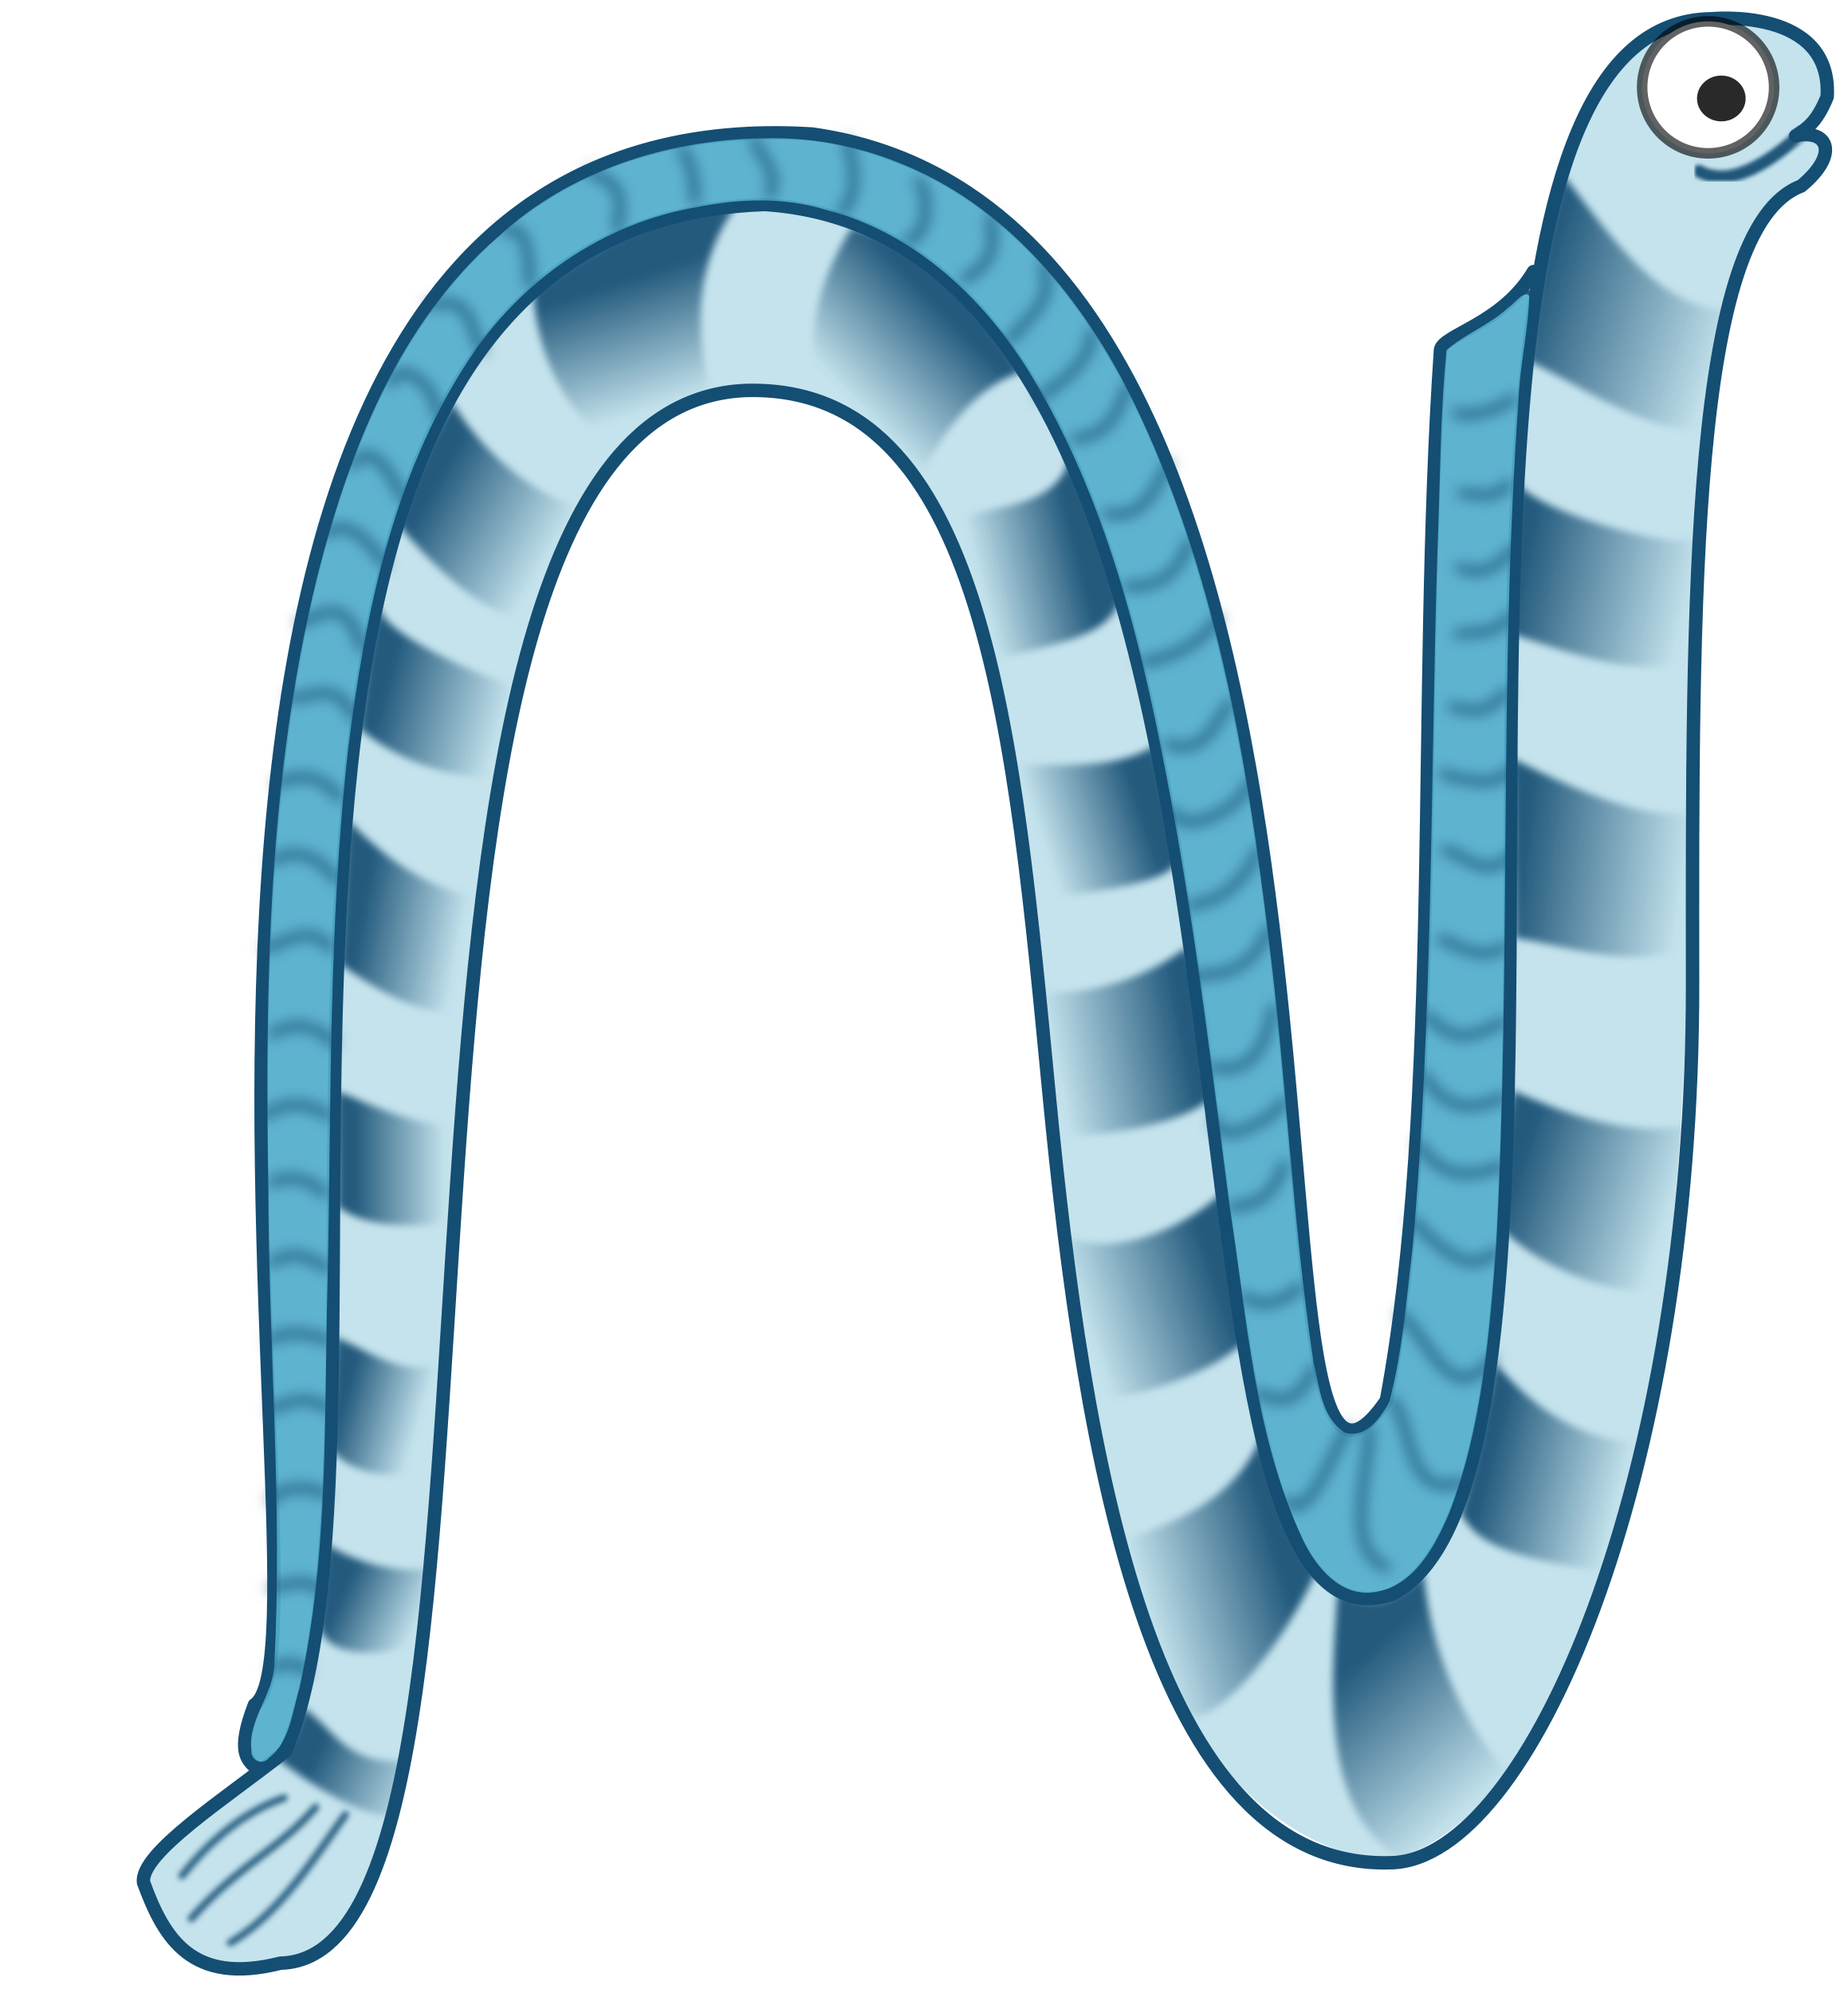
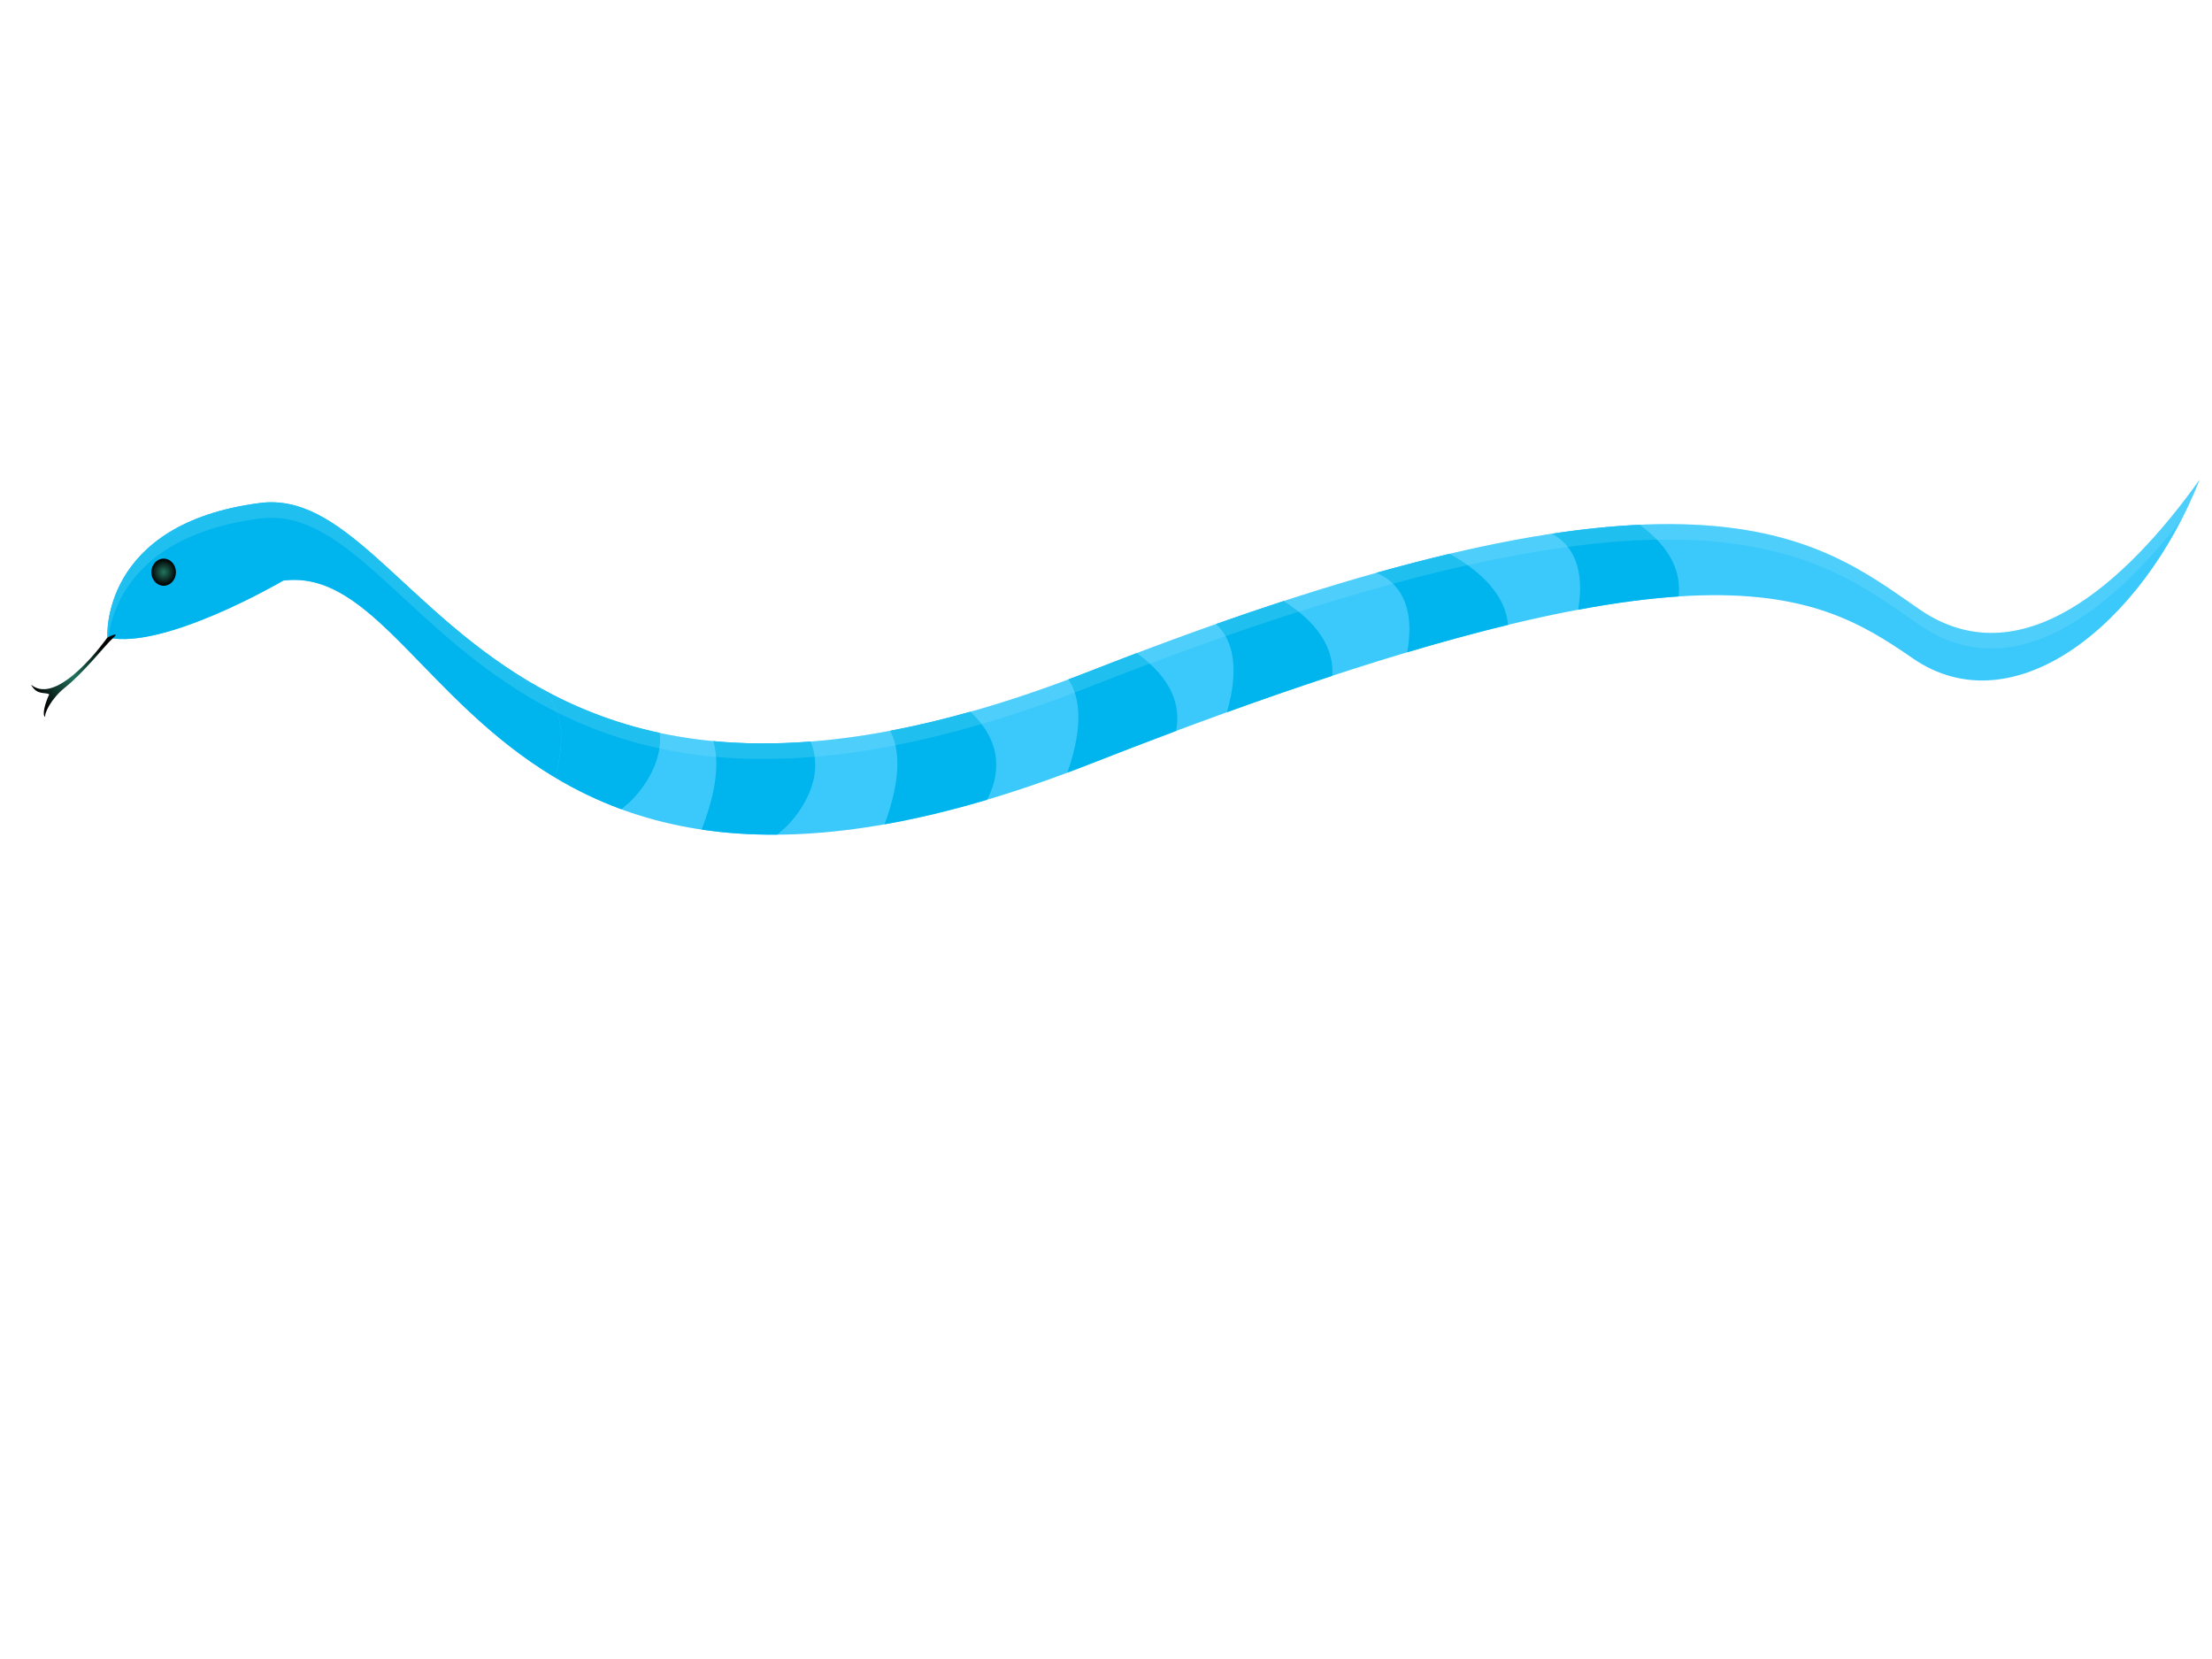
- <svg xmlns="http://www.w3.org/2000/svg" width="1004" height="1083">
-   <defs>
-     <filter x="-0.045" y="-0.104" color-interpolation-filters="sRGB" width="1.091" height="1.207" id="imagebot_12">
-       <feGaussianBlur stdDeviation="1.089" id="imagebot_98" />
-     </filter>
-     <filter color-interpolation-filters="sRGB" id="imagebot_15">
-       <feGaussianBlur stdDeviation="2.102" id="imagebot_97" />
-     </filter>
-     <filter color-interpolation-filters="sRGB" id="imagebot_4">
-       <feGaussianBlur stdDeviation="3.778" id="imagebot_96" />
-     </filter>
-     <filter color-interpolation-filters="sRGB" id="imagebot_10">
-       <feGaussianBlur stdDeviation="1.677" id="imagebot_95" />
-     </filter>
-     <linearGradient x1="0.067" y1="0.409" x2="0.953" y2="0.789" id="imagebot_53">
-       <stop stop-color="#154e73" offset="0" id="imagebot_94" />
-       <stop stop-color="#154e73" stop-opacity="0" offset="1" id="imagebot_93" />
-     </linearGradient>
-     <linearGradient x1="0.05" y1="0.522" x2="0.945" y2="0.716" id="imagebot_51">
-       <stop stop-color="#154e73" offset="0" id="imagebot_92" />
-       <stop stop-color="#154e73" stop-opacity="0" offset="1" id="imagebot_91" />
-     </linearGradient>
-     <linearGradient x1="0.046" y1="0.534" x2="0.953" y2="0.659" id="imagebot_49">
-       <stop stop-color="#154e73" offset="0" id="imagebot_90" />
-       <stop stop-color="#154e73" stop-opacity="0" offset="1" id="imagebot_89" />
-     </linearGradient>
-     <linearGradient x1="0.087" y1="0.369" x2="0.892" y2="0.658" id="imagebot_47">
-       <stop stop-color="#154e73" offset="0" id="imagebot_88" />
-       <stop stop-color="#154e73" stop-opacity="0" offset="1" id="imagebot_87" />
-     </linearGradient>
-     <linearGradient x1="0.147" y1="0.5" x2="0.867" y2="0.714" id="imagebot_45">
-       <stop stop-color="#154e73" offset="0" id="imagebot_86" />
-       <stop stop-color="#154e73" stop-opacity="0" offset="1" id="imagebot_85" />
-     </linearGradient>
-     <linearGradient x1="0.285" y1="0.225" x2="0.656" y2="0.88" id="imagebot_43">
-       <stop stop-color="#154e73" offset="0" id="imagebot_84" />
-       <stop stop-color="#154e73" stop-opacity="0" offset="1" id="imagebot_83" />
-     </linearGradient>
-     <linearGradient x1="0.779" y1="0.385" x2="0.154" y2="0.656" id="imagebot_41">
-       <stop stop-color="#154e73" offset="0" id="imagebot_82" />
-       <stop stop-color="#154e73" stop-opacity="0" offset="1" id="imagebot_81" />
-     </linearGradient>
-     <linearGradient x1="0.805" y1="0.362" x2="0.091" y2="0.651" id="imagebot_39">
-       <stop stop-color="#154e73" offset="0" id="imagebot_80" />
-       <stop stop-color="#154e73" stop-opacity="0" offset="1" id="imagebot_79" />
-     </linearGradient>
-     <linearGradient x1="0.837" y1="0.5" x2="0.095" y2="0.652" id="imagebot_37">
-       <stop stop-color="#154e73" offset="0" id="imagebot_78" />
-       <stop stop-color="#154e73" stop-opacity="0" offset="1" id="imagebot_77" />
-     </linearGradient>
-     <linearGradient x1="0.743" y1="0.307" x2="0.134" y2="0.5" id="imagebot_35">
-       <stop stop-color="#154e73" offset="0" id="imagebot_76" />
-       <stop stop-color="#154e73" stop-opacity="0" offset="1" id="imagebot_75" />
-     </linearGradient>
-     <linearGradient x1="0.764" y1="0.5" x2="0.214" y2="0.66" id="imagebot_33">
-       <stop stop-color="#154e73" offset="0" id="imagebot_74" />
-       <stop stop-color="#154e73" stop-opacity="0" offset="1" id="imagebot_73" />
-     </linearGradient>
-     <linearGradient x1="0.666" y1="0.368" x2="0.297" y2="0.795" id="imagebot_31">
-       <stop stop-color="#154e73" offset="0" id="imagebot_72" />
-       <stop stop-color="#154e73" stop-opacity="0" offset="1" id="imagebot_71" />
-     </linearGradient>
-     <linearGradient x1="0.5" y1="0.287" x2="0.641" y2="0.815" id="imagebot_29">
-       <stop stop-color="#154e73" offset="0" id="imagebot_70" />
-       <stop stop-color="#154e73" stop-opacity="0" offset="1" id="imagebot_69" />
-     </linearGradient>
-     <linearGradient x1="0.206" y1="0.362" x2="0.78" y2="0.751" id="imagebot_27">
-       <stop stop-color="#154e73" offset="0" id="imagebot_68" />
-       <stop stop-color="#154e73" stop-opacity="0" offset="1" id="imagebot_67" />
-     </linearGradient>
-     <linearGradient x1="0.151" y1="0.502" x2="0.891" y2="0.719" id="imagebot_25">
-       <stop stop-color="#154e73" offset="0" id="imagebot_66" />
-       <stop stop-color="#154e73" stop-opacity="0" offset="1" id="imagebot_65" />
-     </linearGradient>
-     <linearGradient x1="0.152" y1="0.508" x2="0.848" y2="0.688" id="imagebot_23">
-       <stop stop-color="#154e73" offset="0" id="imagebot_64" />
-       <stop stop-color="#154e73" stop-opacity="0" offset="1" id="imagebot_63" />
-     </linearGradient>
-     <linearGradient x1="0.138" y1="0.516" x2="0.853" y2="0.516" id="imagebot_21">
-       <stop stop-color="#154e73" offset="0" id="imagebot_62" />
-       <stop stop-color="#154e73" stop-opacity="0" offset="1" id="imagebot_61" />
-     </linearGradient>
-     <linearGradient x1="0.169" y1="0.318" x2="0.797" y2="0.531" id="imagebot_19">
-       <stop stop-color="#154e73" offset="0" id="imagebot_60" />
-       <stop stop-color="#154e73" stop-opacity="0" offset="1" id="imagebot_59" />
-     </linearGradient>
-     <linearGradient x1="0.166" y1="0.553" x2="0.822" y2="0.847" id="imagebot_17">
-       <stop stop-color="#154e73" offset="0" id="imagebot_58" />
-       <stop stop-color="#154e73" stop-opacity="0" offset="1" id="imagebot_57" />
-     </linearGradient>
-     <linearGradient x1="0.289" y1="0.499" x2="1.078" y2="0.814" id="imagebot_14">
-       <stop stop-color="#154e73" offset="0" id="imagebot_56" />
-       <stop stop-color="#154e73" stop-opacity="0" offset="1" id="imagebot_55" />
-     </linearGradient>
-   </defs>
-   <g label="Ebene 1" id="imagebot_2">
-     <path transform="translate(74.294 6.25742) matrix(1 0 0 1 -865.56 -813.22)" label="Ebene 1" opacity="0.337" stroke-width="0" fill="#50adcb" d="M 1721.67 819.694 C 1687.699 818.811 1663.584 847.272 1652.146 876.385 C 1626.845 937.202 1621.834 1004.895 1618.42 1070.225 C 1612.029 1228.905 1617.22 1388.395 1602.61 1546.505 C 1596.773 1588.898 1589.545 1637.257 1557.652 1667.545 C 1540.579 1684.167 1512.464 1675.285 1502.206 1656.295 C 1471.146 1605.035 1467.876 1542.015 1457.656 1483.835 C 1437.176 1344.555 1428.006 1200.795 1375.426 1068.895 C 1349.156 1005.435 1304.836 939.025 1233.276 924.255 C 1157.167 909.671 1076.156 951.435 1040.596 1019.612 C 989.384 1111.252 983.291 1219.212 977.078 1321.832 C 970 1454.512 981.808 1588.762 959.078 1720.142 C 953.659 1739.04 953.365 1762.481 932.494 1771.214 C 911.81 1788.737 885.53 1802.67 871.667 1826.481 C 875.606 1851.259 896.368 1878.737 924.435 1874.427 C 948.429 1874.707 973.701 1864.942 983.721 1841.57 C 1014.846 1779.434 1016.86 1707.55 1024.522 1639.8 C 1037.328 1496.58 1038.826 1352.65 1065.181 1211.09 C 1078.988 1150.727 1092.789 1082.33 1141.132 1040.5 C 1183.534 1002.054 1257.362 1017.552 1287.602 1063.93 C 1335.241 1132.925 1340.283 1219.82 1351.914 1300.46 C 1367.416 1421.28 1371.529 1544.55 1404.08 1662.47 C 1422.933 1724.521 1456.833 1792.42 1522.65 1813.81 C 1556.31 1827.508 1587.103 1797.354 1607.918 1774.614 C 1667.21 1701.064 1685.001 1603.854 1696.449 1512.264 C 1715.296 1345.604 1706.917 1180.784 1723.173 1014.014 C 1728.789 975.334 1737.13 926.049 1771.668 902.834 C 1777.642 899.108 1786.7 882.487 1773.186 883.37 C 1754.645 889.193 1734.619 912.377 1713.99 899.888 C 1742.076 904.765 1769.304 883.753 1780.776 859.352 C 1786.675 836.604 1760.717 819.846 1740.508 820.156 C 1734.276 819.459 1727.946 819.363 1721.669 819.71 L 1721.67 819.694 z M 1720.688 839.158 C 1729.129 838.615 1744.652 849.015 1737.295 857.551 C 1727.411 865.244 1706.469 849.916 1717.027 839.962 C 1718.217 839.576 1719.395 839.03 1720.688 839.158 z" id="imagebot_54" />
-     <path transform="translate(74.294 6.25742) matrix(1 0 0 1 -865.56 -813.22)" label="Ebene 1" opacity="0.913" filter="url(#imagebot_15)" fill="url(#imagebot_53)" d="M1640.5,902.07C1662.808,929.918 1691.451,975.081 1728.996,974.995C1727.839,1001.77 1717.539,1020.803 1719.068,1039.298C1690.244,1045.433 1648.083,1014.929 1621.827,1003.085C1625.374,967.539 1630.852,936.361 1640.5,902.065L1640.5,902.07z" id="imagebot_52" />
-     <path transform="translate(74.294 6.25742) matrix(1 0 0 1 -865.56 -813.22)" label="Ebene 1" opacity="0.913" filter="url(#imagebot_15)" fill="url(#imagebot_51)" d="M1615.8,1068.7C1623.502,1084.991 1710.038,1108.829 1713.683,1097.893L1710.234,1165.032C1680.94,1176.873 1641.349,1160.312 1612.055,1151.186L1615.8,1068.7L1615.8,1068.7z" id="imagebot_50" />
-     <path transform="translate(74.294 6.25742) matrix(1 0 0 1 -865.56 -813.22)" label="Ebene 1" opacity="0.913" filter="url(#imagebot_15)" fill="url(#imagebot_49)" d="M1711.5,1248.2L1711.622,1319.798C1683.295,1335.631 1640.377,1320.402 1614.505,1316.594L1613.076,1219.252C1639.451,1231.942 1682.49,1253.956 1711.5,1248.2L1711.5,1248.2z" id="imagebot_48" />
-     <path transform="translate(74.294 6.25742) matrix(1 0 0 1 -865.56 -813.22)" label="Ebene 1" opacity="0.913" filter="url(#imagebot_15)" fill="url(#imagebot_47)" d="M1613.6,1399.7C1608.878,1426.065 1607.562,1451.295 1608.549,1475.757C1626.526,1494.286 1671.494,1515.135 1700.198,1506.848L1708.575,1418.352C1674.499,1425.625 1637.559,1410.13 1613.6,1399.7L1613.6,1399.7z" id="imagebot_46" />
-     <path transform="translate(74.294 6.25742) matrix(1 0 0 1 -865.56 -813.22)" label="Ebene 1" opacity="0.913" filter="url(#imagebot_15)" fill="url(#imagebot_45)" d="M1603.7,1547.5C1625.802,1574.057 1652.732,1590.71 1682.91,1590.345C1679.483,1617.329 1669.865,1638.118 1666.033,1661.056C1599.118,1652.751 1591.815,1640.24 1584.976,1629.323C1592.659,1602.049 1597.764,1574.775 1603.7,1547.501L1603.7,1547.5z" id="imagebot_44" />
-     <path transform="translate(74.294 6.25742) matrix(1 0 0 1 -865.56 -813.22)" label="Ebene 1" opacity="0.913" filter="url(#imagebot_15)" fill="url(#imagebot_43)" d="M1564.9,1661.7C1568.778,1709.41 1591.145,1752.237 1613.878,1773.01C1592.28,1800.122 1583.052,1813.451 1554.33,1817.875C1508.666,1793.485 1514.553,1724.213 1518.015,1671.385C1536.025,1680.78 1546.177,1679.079 1564.901,1661.702L1564.9,1661.7z" id="imagebot_42" />
-     <path transform="translate(74.294 6.25742) matrix(1 0 0 1 -865.56 -813.22)" label="Ebene 1" opacity="0.913" filter="url(#imagebot_15)" fill="url(#imagebot_41)" d="M1477.6,1584.6C1485.9,1610.95 1487.775,1638.012 1506.67,1660.831C1480.079,1717.666 1440.177,1751.928 1434.214,1735.95C1416.633,1708.453 1408.805,1676.08 1398.318,1645.036C1422.825,1636.297 1463.566,1624.669 1477.6,1584.6z" id="imagebot_40" />
-     <path transform="translate(74.294 6.25742) matrix(1 0 0 1 -865.56 -813.22)" label="Ebene 1" opacity="0.913" filter="url(#imagebot_15)" fill="url(#imagebot_39)" d="M1455.8,1454.4L1468.687,1534.375C1450.79,1553.895 1406.002,1567.367 1382.731,1568.078L1371.742,1479.358C1399.674,1490.679 1438.369,1471.956 1455.8,1454.4z" id="imagebot_38" />
-     <path transform="translate(74.294 6.25742) matrix(1 0 0 1 -865.56 -813.22)" label="Ebene 1" opacity="0.913" filter="url(#imagebot_15)" fill="url(#imagebot_37)" d="M1435.6,1321.8C1443.686,1335.518 1446.66,1372.242 1451.242,1401.725C1435.243,1418.807 1390.571,1423.949 1363.858,1424.959C1359.495,1394.592 1358.091,1372.285 1355.481,1345.749C1383.022,1348.841 1416.099,1337.469 1435.6,1321.801L1435.6,1321.8z" id="imagebot_36" />
-     <path transform="translate(74.294 6.25742) matrix(1 0 0 1 -865.56 -813.22)" label="Ebene 1" opacity="0.913" filter="url(#imagebot_15)" fill="url(#imagebot_35)" d="M1418.8,1212.1L1431.29,1271.281C1433.161,1289.182 1374.682,1291.339 1349.793,1297.076C1346.339,1276.528 1343.401,1254.074 1342.008,1222.967C1362.853,1221.442 1395.379,1226.509 1418.801,1212.1L1418.8,1212.1z" id="imagebot_34" />
-     <path transform="translate(74.294 6.25742) matrix(1 0 0 1 -865.56 -813.22)" label="Ebene 1" opacity="0.913" filter="url(#imagebot_15)" fill="url(#imagebot_33)" d="M1372.2,1055.4C1376.241,1056.41 1400.484,1130.274 1400.484,1130.274C1394.877,1158.078 1348.864,1157.074 1328.446,1167.599C1320.495,1142.655 1316.657,1109.756 1303.907,1092.011C1315.526,1081.156 1366.384,1087.411 1372.2,1055.4z" id="imagebot_32" />
-     <path transform="translate(74.294 6.25742) matrix(1 0 0 1 -865.56 -813.22)" label="Ebene 1" opacity="0.913" filter="url(#imagebot_15)" fill="url(#imagebot_31)" d="M1346.2,1009.1C1319.578,1017.556 1301.988,1044.764 1291.162,1066.383C1275.218,1049.643 1258.605,1032.822 1239.94,1024.967C1225.656,994.286 1236.119,958.643 1254.154,930.655C1289.228,938.303 1321.895,966.453 1346.2,1009.1z" id="imagebot_30" />
-     <path transform="translate(74.294 6.25742) matrix(1 0 0 1 -865.56 -813.22)" label="Ebene 1" opacity="0.913" filter="url(#imagebot_15)" fill="url(#imagebot_29)" d="M1190.8,919.29C1164.676,956.17 1171.815,995.296 1176.954,1021.75C1149.868,1028.848 1136.554,1046.247 1128.813,1053.136C1104.967,1037.718 1083.045,1006.972 1081.091,965.109C1110.618,941.562 1153.225,918.684 1190.801,919.284L1190.8,919.29z" id="imagebot_28" />
-     <path transform="translate(74.294 6.25742) matrix(1 0 0 1 -865.56 -813.22)" label="Ebene 1" opacity="0.913" filter="url(#imagebot_15)" fill="url(#imagebot_27)" d="M1109.1,1083.1C1082.617,1077.815 1052.897,1052.573 1037.185,1025.745C1026.699,1042.082 1013.804,1068.092 1007.646,1091.823C1024.743,1112.579 1054.022,1142.732 1081.704,1144.964C1088.674,1118.589 1100.178,1101.284 1109.101,1083.1L1109.1,1083.1z" id="imagebot_26" />
-     <path transform="translate(74.294 6.25742) matrix(1 0 0 1 -865.56 -813.22)" label="Ebene 1" opacity="0.913" filter="url(#imagebot_15)" fill="url(#imagebot_25)" d="M1073.2,1179.1L1063.098,1228.72C1036.424,1231.473 1005.627,1218.998 986.969,1203.048C985.98,1202.389 996.26,1125.78 998.081,1138.153C1000.297,1153.21 1070.547,1182.703 1073.2,1179.1z" id="imagebot_24" />
-     <path transform="translate(74.294 6.25742) matrix(1 0 0 1 -865.56 -813.22)" label="Ebene 1" opacity="0.913" filter="url(#imagebot_15)" fill="url(#imagebot_23)" d="M1052.7,1294.5L1048.19,1355.477C1024.388,1362.8 994.732,1344.256 976.152,1330.692L980.193,1252.247C996.212,1269.147 1021.124,1290.565 1052.7,1294.5L1052.7,1294.5z" id="imagebot_22" />
-     <path transform="translate(74.294 6.25742) matrix(1 0 0 1 -865.56 -813.22)" label="Ebene 1" opacity="0.913" filter="url(#imagebot_15)" fill="url(#imagebot_21)" d="M1043.4,1417.9L1038.227,1470.428C1018.765,1473.724 991.627,1475.221 974.811,1462.643L974.515,1399.891C993.195,1407.314 1019.649,1420.619 1043.4,1417.901L1043.4,1417.9z" id="imagebot_20" />
-     <path transform="translate(74.294 6.25742) matrix(1 0 0 1 -865.56 -813.22)" label="Ebene 1" opacity="0.913" filter="url(#imagebot_15)" fill="url(#imagebot_19)" d="M1034,1545L1030.464,1604.094C1011.444,1611.655 981.806,1610.161 970.865,1593.487L973.896,1533.888C989.684,1539.427 1013.331,1558.988 1034,1545L1034,1545z" id="imagebot_18" />
-     <path transform="translate(74.294 6.25742) matrix(1 0 0 1 -865.56 -813.22)" label="Ebene 1" opacity="0.913" filter="url(#imagebot_15)" fill="url(#imagebot_17)" d="M1025.9,1658.6L1021.859,1699.006C986.93,1711.447 964.873,1702.759 964.785,1688.399L968.826,1645.973C981.376,1654.668 1007.99,1663.305 1025.9,1658.6z" id="imagebot_16" />
-     <path transform="translate(74.294 6.25742) matrix(1 0 0 1 -865.56 -813.22)" label="Ebene 1" opacity="0.913" filter="url(#imagebot_15)" fill="url(#imagebot_14)" d="M955.7,1734.9C970.647,1743.404 978.221,1767.123 1012.269,1763.689L1004.693,1793.994C983.836,1793.282 956.54,1773.627 941.053,1762.174C946.255,1759.757 952.902,1748.013 955.7,1734.9L955.7,1734.9z" id="imagebot_13" />
-     <path transform="translate(74.294 6.25742) matrix(1 0 0 1 -865.56 -813.22)" label="Ebene 1" opacity="0.947" stroke-linejoin="round" filter="url(#imagebot_12)" stroke="#154e73" stroke-linecap="round" stroke-width="6.8" fill="none" d="M 1771.99 877.77 C 1748.968 899.216 1729.356 908.162 1714.411 899.993" id="imagebot_11" />
-     <path transform="translate(74.294 6.25742) matrix(1 0 0 1 -865.56 -813.22)" label="Ebene 1" opacity="0.89" stroke-linejoin="round" filter="url(#imagebot_10)" stroke="#154e73" stroke-linecap="round" stroke-width="3.8" fill="none" d="M 945.68 1783.89 C 923.421 1791.587 904.436 1808.027 890.122 1826.316 M 962.853 1788.94 C 943.307 1811.815 920.605 1820.614 895.173 1849.549 M 979.016 1792.981 C 960.32 1819.121 942.835 1846.877 916.387 1862.681" id="imagebot_9" />
-     <path transform="translate(74.294 6.25742) matrix(1 0 0 1 -865.56 -813.22)" label="Ebene 1" stroke-linejoin="round" stroke="#154e73" stroke-linecap="round" stroke-width="7.3" fill="none" d="M 1624.51 954.54 C 1607.674 982.951 1575.686 988.751 1574.002 996.966 C 1561.131 1186.336 1574.716 1405.556 1544.606 1567.946 C 1451.266 1705.016 1571.816 927.746 1232.566 879.786 C 794.916 852.672 982.746 1698.346 929.516 1733.366 C 919.934 1758.453 925.237 1763.073 930.526 1767.711 M 869.278 1829.999 C 867.078 1814.165 913.59 1784.413 946.421 1758.57 C 1023.758 1575.88 865.627 929.93 1206.771 918.08 C 1519.091 938.704 1397.401 1724.53 1547.971 1673.22 C 1638.887 1625.674 1599.237 1268.82 1618.574 1031.11 C 1628.543 908.56 1654.189 817.67 1721.484 817.15 C 1721.484 817.15 1786.93 810.613 1784.113 859.576 C 1778.389 873.723 1772.665 877.135 1766.94 880.789 C 1784.321 876.876 1791.174 890.563 1769.971 908.063 C 1710.084 930.63 1710.716 1131.953 1710.971 1341.113 C 1711.301 1611.513 1622.471 1816.553 1547.731 1819.153 C 1416.581 1823.953 1380.381 1598.733 1361.391 1402.323 C 1342.401 1205.923 1326.941 1015.133 1196.201 1019.153 C 960.571 1029.613 1098.211 1870.053 943.661 1873.753 C 895.438 1885.937 880.345 1860.258 869.281 1829.975 L 869.278 1829.999 z" id="imagebot_8" />
-     <path transform="translate(74.294 6.25742) matrix(1 0 0 1 -865.56 -813.22)" label="Ebene 1" opacity="0.92" stroke-linejoin="round" stroke="#154e73" stroke-linecap="round" stroke-width="2.714" fill="#50adcb" d="M 1205.93 880.78 C 1153.426 881.533 1100.13 898.545 1061.11 934.543 C 1006.517 982.116 979.443 1052.143 962.158 1120.693 C 935.528 1229.563 933.925 1342.543 935.724 1454.033 C 935.913 1539.799 943.563 1625.573 938.963 1711.313 C 938.447 1727.966 924.488 1740.86 926.508 1758.054 C 925.93 1764.7 933.938 1768.515 938.383 1763.099 C 950.011 1754.151 951.304 1737.798 955.303 1724.706 C 971.607 1651.078 968.573 1575.076 970.7 1500.156 C 972.642 1404.709 971.082 1308.896 981.807 1213.896 C 990.944 1141.183 1005.863 1066.756 1046.241 1004.536 C 1074.114 960.998 1119.777 929.09 1171.021 920.697 C 1193.466 916.213 1217.033 915.436 1239.144 922.129 C 1287.541 934.253 1325.946 970.791 1351.014 1012.494 C 1393.22 1082.742 1411.89 1164.034 1426.605 1243.954 C 1439.998 1316.348 1448.574 1389.514 1458.042 1462.544 C 1467.609 1523.331 1471.411 1586.644 1497.543 1643.234 C 1504.782 1659.085 1518.946 1676.566 1538.481 1673.457 C 1560.601 1670.052 1572.285 1647.888 1580.093 1629.322 C 1597.954 1582.779 1601.926 1532.378 1605.659 1483.022 C 1613.855 1329.852 1606.869 1176.202 1617.811 1023.142 C 1618.67 1004.45 1623.116 985.948 1623.614 967.338 C 1619.514 961.697 1613.664 970.803 1609.953 973.096 C 1599.787 982.527 1586.232 987.431 1576.024 996.534 C 1572.303 1033.139 1572.515 1070.218 1570.952 1107.024 C 1567.117 1232.874 1568.602 1359.034 1557.524 1484.554 C 1554.181 1512.467 1552.106 1540.844 1544.997 1568.006 C 1540.902 1575.991 1533.012 1587.273 1522.676 1584.211 C 1510.513 1576.681 1509.6 1559.988 1506.343 1547.316 C 1494.933 1470.896 1491.633 1393.276 1481.913 1316.526 C 1469.813 1216.426 1452.403 1114.846 1407.813 1023.506 C 1380.643 968.346 1338.613 917.106 1280.073 894.146 C 1256.583 884.606 1231.283 880.036 1205.923 880.796 L 1205.93 880.78 z" id="imagebot_5" />
-     <path transform="translate(74.294 6.25742) matrix(1 0 0 1 -865.56 -813.22)" label="Ebene 1" opacity="0.933" stroke-linejoin="round" filter="url(#imagebot_4)" stroke="#154e73" stroke-linecap="round" stroke-width="4" fill="none" d="M939.63,1713.2C948.385,1709.833 954.446,1710.506 957.813,1715.22M938.62,1669.763C948.359,1667.845 958.711,1663.477 965.894,1671.784M938.624,1622.384C943.675,1611.911 967.918,1615.99 967.918,1619.353M938.624,1572.886C949.062,1568.185 959.5,1564.361 969.939,1572.886M937.614,1535.51C945.695,1530.123 956.47,1530.123 969.939,1535.51M938.624,1493.084C952.304,1485.148 960.479,1490.975 968.929,1496.115M938.624,1449.648C948.389,1445.38 958.154,1446.52 967.918,1455.708M934.583,1413.283C949.713,1403.247 960.117,1407.39 969.938,1413.283M938.623,1368.835C948.294,1364.3 958.032,1359.995 972.968,1373.886M935.592,1322.368C947.979,1318.157 961.1,1308.807 970.947,1322.368M939.632,1274.891C949.734,1267.483 963.876,1270.851 973.977,1284.993M941.652,1232.465C953.1,1227.823 964.549,1226.518 975.997,1240.546M948.723,1185.998C960.508,1187.87 972.293,1173.702 984.078,1197.11M953.773,1145.592C965.82,1141.932 978.609,1127.869 988.118,1159.734M967.915,1097.104C978.69,1088.505 989.465,1097.755 1000.24,1113.266M982.057,1059.728C988.712,1052.849 995.762,1047.811 1010.341,1077.911M1003.27,1015.282C1010.574,999.353 1030.589,1021.095 1028.524,1032.455M1024.483,972.856C1049.407,965.778 1045.652,987.379 1053.777,997.1M1064.889,932.45C1072.916,928.964 1079.033,933.117 1079.031,961.744M1111.356,900.125C1120.578,905.002 1132.725,905.978 1126.508,931.44M1161.863,888.003C1164.998,893.541 1168.4,897.747 1168.935,916.287M1201.259,882.952C1204.507,892.915 1215.646,900.905 1209.341,913.257M1251.767,883.963C1255.505,897.708 1258.235,911.251 1248.736,922.349M1290.152,905.176C1296.592,910.227 1296.134,937.501 1284.091,937.501M1329.548,924.369C1330.106,935.817 1335.331,947.266 1315.406,958.714M1357.832,950.633C1365.77,970.438 1349.199,979.739 1339.649,992.049M1384.096,986.998C1385.323,997.493 1377.137,1009.165 1356.822,1022.353M1404.299,1016.292C1398.636,1028.791 1396.083,1043.364 1375.005,1045.586M1426.523,1058.718C1418.492,1072.594 1413.054,1090.099 1392.178,1085.992M1437.635,1101.144C1430.729,1121.338 1418.249,1126.669 1403.29,1125.388M1453.798,1142.561C1443.99,1155.971 1430.271,1164.169 1412.382,1166.805M1459.859,1189.028C1451.293,1198.721 1446.321,1218.697 1425.514,1211.251M1469.961,1231.454C1469.446,1244.051 1433.886,1263.639 1428.545,1247.616M1475.012,1268.829C1465.654,1289.782 1452.354,1296.938 1437.636,1299.133M1481.072,1311.255C1469.624,1338.779 1451.104,1335.732 1439.656,1337.519M1483.092,1354.692C1476.91,1386.826 1463.926,1389.488 1449.757,1387.017M1489.153,1405.2C1483.092,1415.812 1451.777,1431.996 1451.777,1415.302M1489.153,1439.546C1481.14,1461.304 1470.501,1462.058 1459.859,1462.78M1498.245,1506.216C1487.807,1514.234 1477.369,1519.261 1466.93,1511.267M1505.316,1550.663C1495.214,1571.969 1485.113,1568.977 1475.011,1563.795M1523.498,1582.988C1513.984,1598.116 1502.082,1636.109 1490.163,1622.384M1535.62,1582.988C1533.928,1612.02 1521.528,1649.618 1544.712,1658.749M1547.742,1567.835C1559.807,1583.655 1554.854,1622.874 1586.128,1612.282M1551.783,1521.368C1567.967,1533.142 1578.919,1574.565 1602.291,1545.612M1558.855,1469.85C1586.095,1499.749 1595.54,1494.059 1604.312,1487.023M1561.886,1428.434C1575.404,1448.812 1591.16,1446.818 1607.343,1440.556M1564.917,1391.058C1578.386,1413.834 1594.885,1408.995 1608.353,1403.18M1565.927,1358.733C1575.68,1365.387 1580.761,1378.046 1608.353,1361.764M1574.008,1317.317C1585.319,1321.035 1595.564,1330.082 1609.363,1321.357M1576.028,1268.829C1587.961,1271.159 1598.07,1286.263 1612.394,1271.86M1575.018,1227.413C1601.794,1235.688 1606.537,1230.192 1612.394,1225.392M1580.069,1191.047C1589.834,1193.389 1599.599,1196.338 1609.363,1182.966M1583.099,1151.651C1592.882,1149.703 1604.041,1153.26 1611.383,1141.549M1584.109,1115.285C1595.355,1120.804 1604.845,1115.792 1613.403,1105.183M1585.119,1074.878C1593.874,1075.428 1602.628,1079.366 1611.383,1069.827M1582.089,1031.441C1595.221,1035.021 1613.404,1025.01 1613.404,1023.36" id="imagebot_3" />
-     <path transform="matrix(1.00415 0 0 1.00415 722.105 -317.893)" label="Capa 1" fill="rgb(255, 255, 255)" stroke="rgb(0, 0, 0)" stroke-width="5.7" stroke-miterlimit="4" stroke-opacity="0.615" id="imagebot_107" d="M 240.903 363.852 C 240.903 383.57 224.919 399.555 205.2 399.555 C 185.482 399.555 169.497 383.57 169.497 363.852 C 169.497 344.133 185.482 328.148 205.2 328.148 C 224.919 328.148 240.903 344.133 240.903 363.852 z" />
-     <path label="Capa 1" opacity="0.839" fill="rgb(0, 0, 0)" transform="matrix(1.0187 0 0 1.0187 699.681 -258.763)" d="M244.286,306.539C244.286,313.284 238.481,318.753 231.32,318.753C224.159,318.753 218.354,313.284 218.354,306.539C218.354,299.793 224.159,294.324 231.32,294.324C238.481,294.324 244.286,299.793 244.286,306.539z" id="imagebot_104" />
-   </g>
+ <svg xmlns="http://www.w3.org/2000/svg" id="Layer_1" version="1.1" xml:space="preserve" viewBox="0 0 800 600" enable-background="new 0 0 800 600" y="0px" x="0px">
+   <path d="m102.44 209.98c57.988-7.482 72.719 152.45 291.58 66.407 218.86-86.048 261.18-63.608 297.66-38.354 36.477 25.252 83.241-12.152 103.82-64.529-26.764 37.52-65.004 72.019-101.48 46.765s-80.902-63.601-299.76 22.447c-218.86 86.047-242.24-68.277-300.23-60.794-57.989 7.482-55.183 48.636-55.183 48.636 20.571 4.65 63.593-20.6 63.593-20.6z" fill="#3BC9FB" />
+   <path d="m194.46 248.3c-0.788-0.526-1.564-0.962-2.294-1.313 0.75 0.44 1.52 0.88 2.29 1.31z" fill="#00B5ED" />
+   <path d="m194.46 248.3c-0.77-0.435-1.539-0.869-2.294-1.313-2.582-1.231-4.607-1.47-4.607-1.47s-0.626-0.894-1.445-2.257c-41.979-27.001-62.55-65.154-92.085-61.344-57.989 7.482-55.183 48.636-55.183 48.636 20.577 4.676 63.601-20.577 63.601-20.577 32.055-4.136 50.909 42.88 98.319 71.229 5.57-20.29-0.65-29.12-6.31-32.91z" fill="#00B5ED" />
+   <path d="m238.62 265.07c-17.031-3.64-31.521-9.626-44.16-16.771 5.663 3.788 11.885 12.62 6.306 32.904 7.278 4.351 15.224 8.262 23.998 11.482 1.865-1.582 3.013-2.621 3.013-2.621s12.22-11.05 10.84-24.99z" fill="#00B5ED" />
+   <path d="m192.16 246.99c-2.07-1.213-4.082-2.459-6.052-3.727 0.818 1.363 1.445 2.257 1.445 2.257s2.02 0.24 4.6 1.47z" fill="#00B5ED" />
+   <path d="m293.18 268.18c-12.716 0.992-24.417 0.879-35.204-0.148 1.964 6.626 1.679 16.536-4.013 31.393-0.079 0.203-0.144 0.393-0.219 0.592 8.467 1.264 17.568 1.913 27.363 1.836 1.729-1.473 2.786-2.428 2.786-2.428s16.05-14.51 9.28-31.24z" fill="#00B5ED" />
+   <path d="m350.94 257.4c-10.142 2.857-19.804 5.147-28.983 6.887 3.266 6.266 4.278 16.667-2.051 33.828 11.548-2.037 23.892-4.963 37.094-8.895 4.22-8.13 6.4-20.06-6.06-31.82z" fill="#00B5ED" />
+   <path d="m411.09 236.21c-5.504 2.088-11.098 4.24-16.837 6.498-2.656 1.045-5.259 2.022-7.857 2.998 3.885 5.82 5.813 15.999-0.351 33.713 2.636-0.986 5.277-1.98 7.974-3.04 10.874-4.275 21.293-8.271 31.315-12.024 1.64-8.32-0.71-18.46-14.23-28.15z" fill="#00B5ED" />
+   <path d="m464.25 217.38c-7.854 2.561-15.995 5.325-24.449 8.308 4.958 4.572 9.119 13.728 3.949 31.89 13.492-4.877 26.17-9.252 38.104-13.173 0.52-8.27-3.3-17.93-17.6-27.03z" fill="#00B5ED" />
+   <path d="m524.29 200.29c-8.389 1.98-17.229 4.27-26.558 6.893 5.36 2.104 14.797 8.723 11.192 28.726 13.171-3.926 25.301-7.212 36.49-9.921-0.73-8.11-6.07-17.22-21.12-25.7z" fill="#00B5ED" />
+   <path d="m593.02 189.8c-9.589 0.433-20.131 1.472-31.774 3.237 5.357 2.786 12.525 9.872 9.488 27.486 13.688-2.565 25.711-4.112 36.349-4.814 0.89-7.86-1.96-17.07-14.07-25.92z" fill="#00B5ED" />
+   <radialGradient id="SVGID_1_" gradientUnits="userSpaceOnUse" cy="206.94" cx="59.184" r="4.683">
+     <stop stop-color="#21755F" offset="0" />
+     <stop offset="1" />
+   </radialGradient>
+   <ellipse cy="206.94" cx="59.184" rx="4.443" ry="4.911" fill="url(#SVGID_1_)" />
+   <radialGradient id="SVGID_2_" gradientUnits="userSpaceOnUse" cy="244.41" cx="26.536" r="15.097">
+     <stop stop-color="#21755F" offset="0" />
+     <stop offset="1" />
+   </radialGradient>
+   <path d="m38.841 230.55s-17.771 25.252-27.591 17.091c2.104 3.953 5.138 2.554 6.547 3.485-1.286 2.689-2.806 7.599-1.403 8.184-0.509-1.251 2.186-6.711 7.055-10.604 7.209-5.763 14.455-15.271 17.297-17.82 3.252-2.91-1.905-0.33-1.905-0.33z" fill="url(#SVGID_2_)" />
+   <path opacity=".2" d="m39.167 230.61c1.567-11.489 10.102-37.306 54.857-43.08 57.989-7.483 81.371 146.84 300.23 60.794 218.86-86.048 263.29-47.7 299.76-22.448 33.658 23.303 68.81-4.274 95.069-38.151 2.345-4.585 4.491-9.34 6.411-14.225-26.764 37.52-65.004 72.019-101.48 46.765s-80.902-63.601-299.76 22.447c-218.86 86.047-242.24-68.277-300.23-60.794-57.989 7.482-55.183 48.636-55.183 48.636 0.109 0.02 0.224 0.03 0.33 0.05z" fill="#99E4FC" />
</svg>
